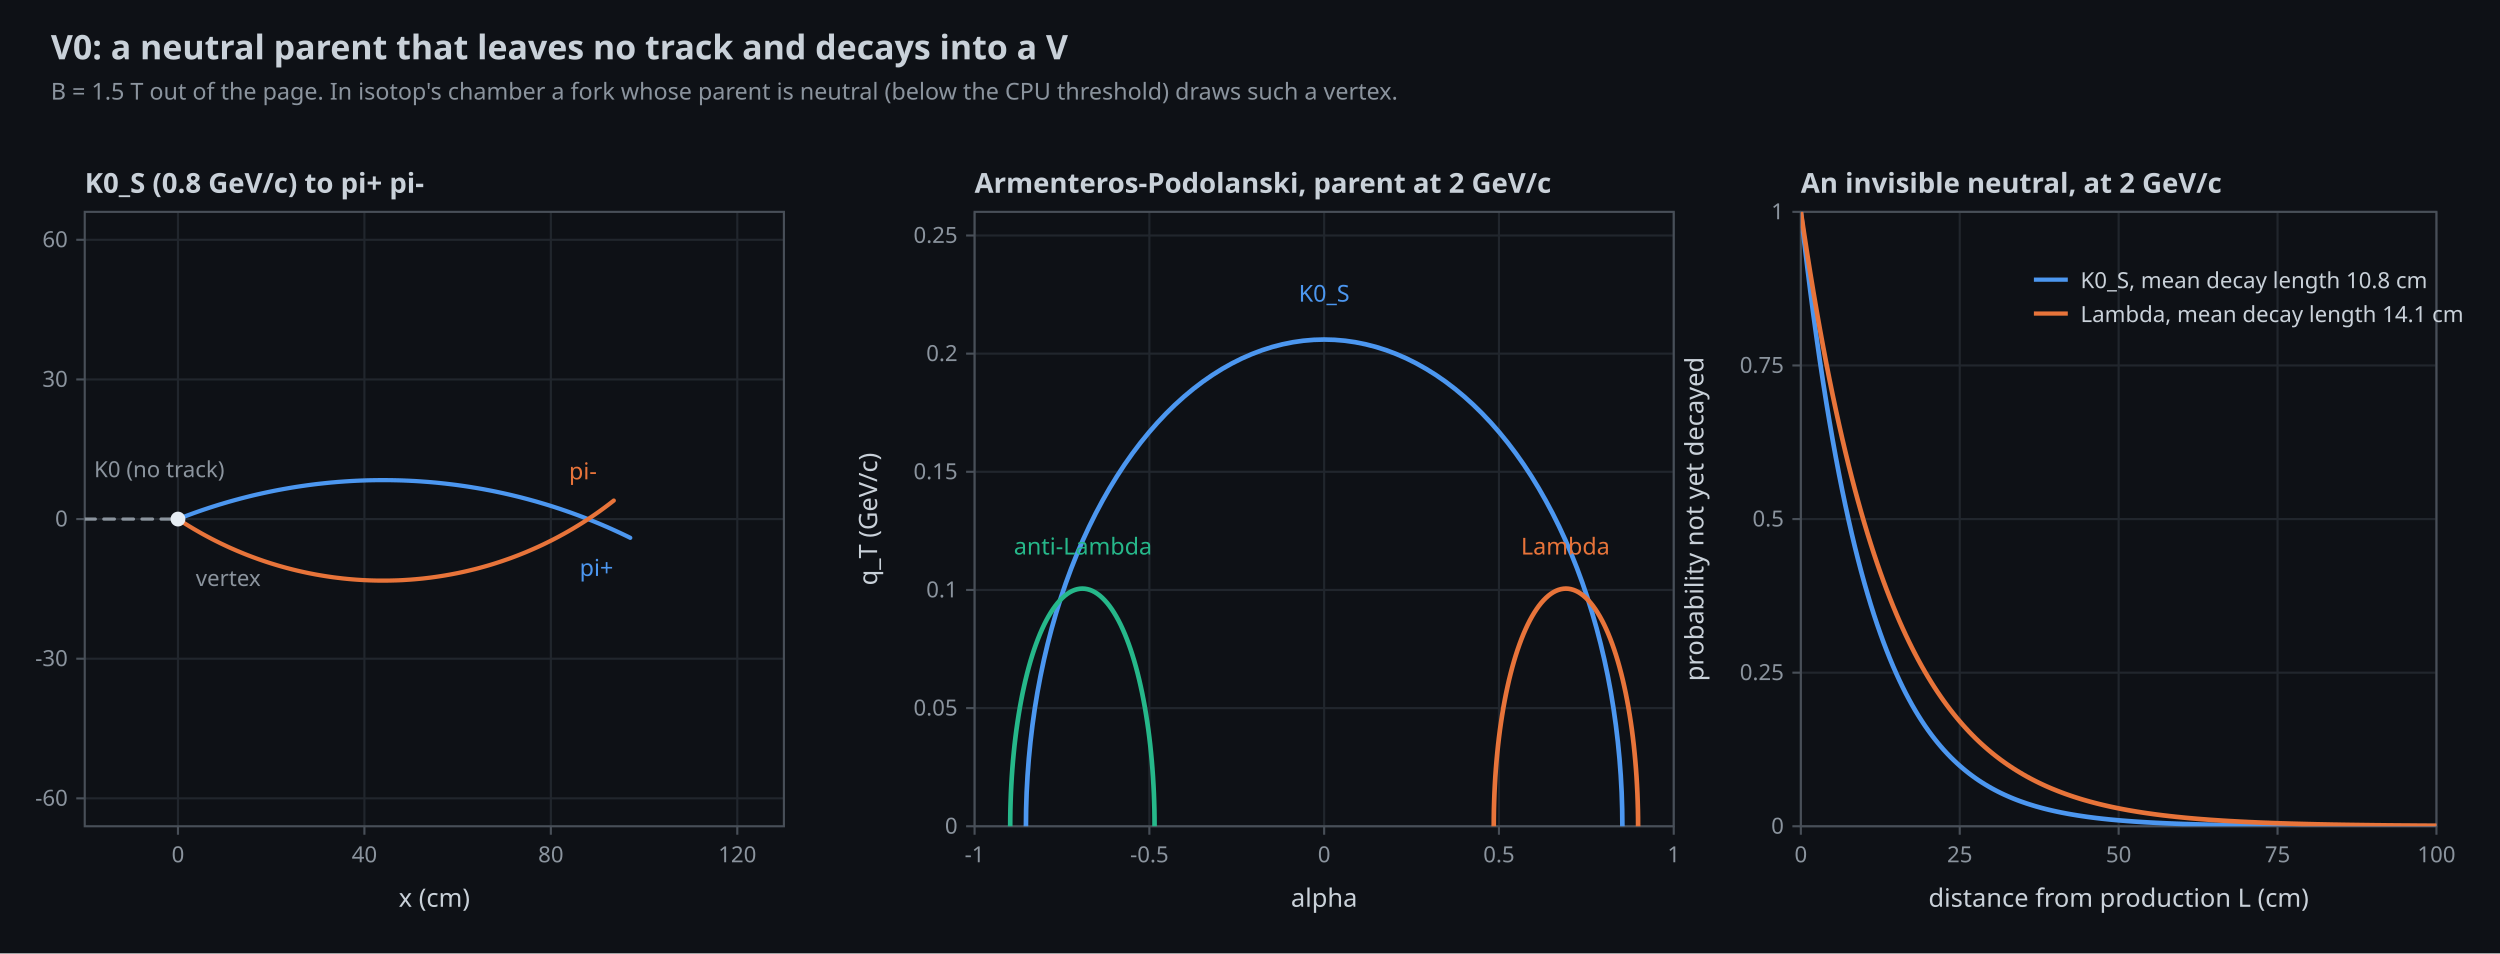
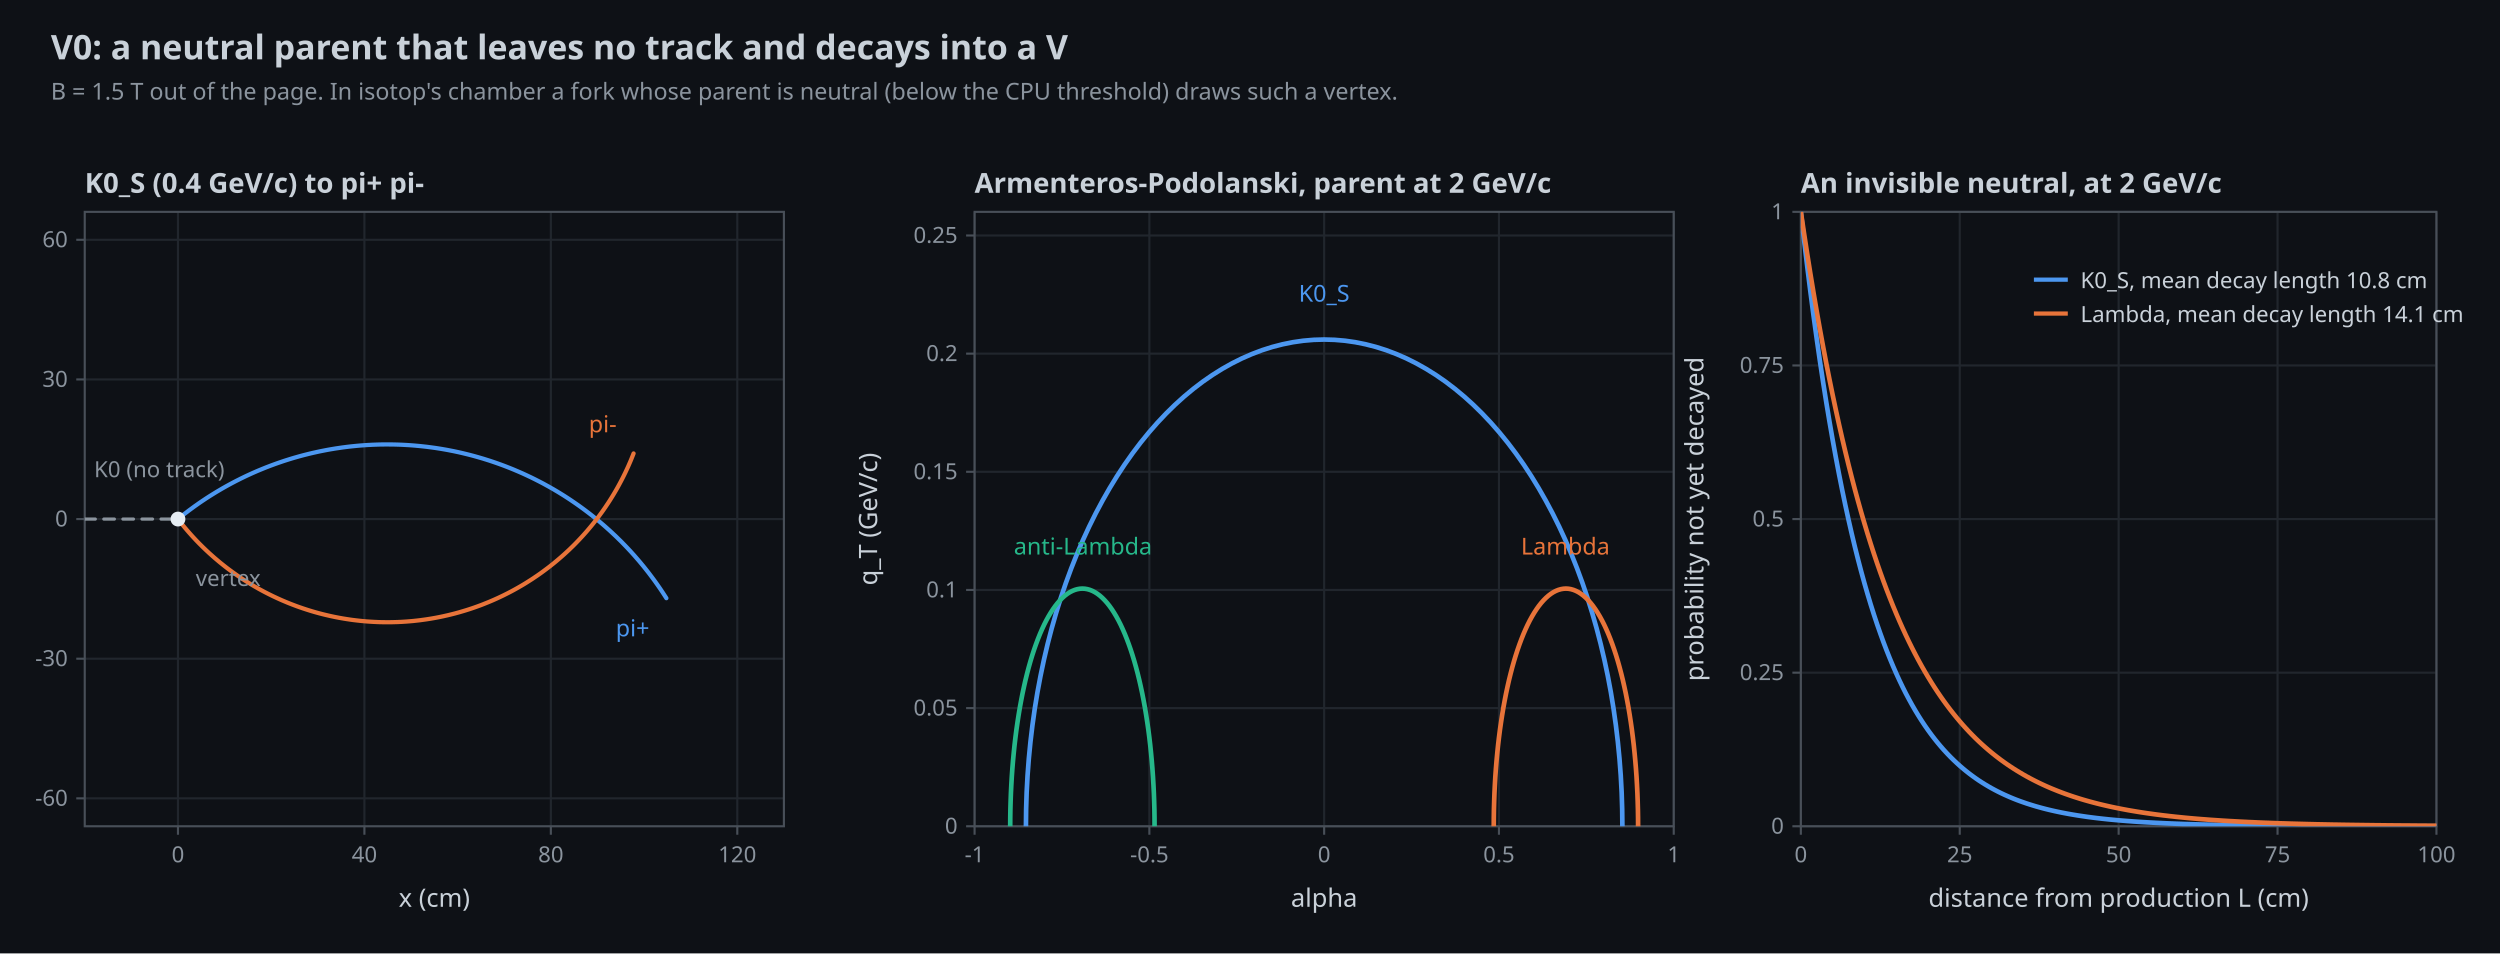
<svg xmlns="http://www.w3.org/2000/svg" viewBox="0 0 1180 450" width="1180" height="450" font-family="system-ui, sans-serif">
  <rect width="1180" height="450" fill="#0e1116" />
  <text x="24" y="28" font-size="16" text-anchor="start" fill="#c9d1d9" font-weight="600">V0: a neutral parent that leaves no track and decays into a V</text>
  <text x="24" y="47" font-size="11" text-anchor="start" fill="#8b949e">B = 1.5 T out of the page. In isotop's chamber a fork whose parent is neutral (below the CPU threshold) draws such a vertex.</text>
  <defs>
    <clipPath id="clip1">
      <rect x="40" y="100" width="330" height="290" />
    </clipPath>
  </defs>
  <line x1="84" y1="100" x2="84" y2="390" stroke="#21262d" stroke-width="1" />
  <line x1="172" y1="100" x2="172" y2="390" stroke="#21262d" stroke-width="1" />
  <line x1="260" y1="100" x2="260" y2="390" stroke="#21262d" stroke-width="1" />
  <line x1="348" y1="100" x2="348" y2="390" stroke="#21262d" stroke-width="1" />
  <line x1="40" y1="376.82" x2="370" y2="376.82" stroke="#21262d" stroke-width="1" />
  <line x1="40" y1="310.91" x2="370" y2="310.91" stroke="#21262d" stroke-width="1" />
  <line x1="40" y1="245" x2="370" y2="245" stroke="#21262d" stroke-width="1" />
  <line x1="40" y1="179.09" x2="370" y2="179.09" stroke="#21262d" stroke-width="1" />
  <line x1="40" y1="113.18" x2="370" y2="113.18" stroke="#21262d" stroke-width="1" />
  <rect x="40" y="100" width="330" height="290" fill="none" stroke="#484f58" stroke-width="1" />
  <line x1="84" y1="390" x2="84" y2="394" stroke="#484f58" stroke-width="1" />
  <text x="84" y="407" font-size="10.5" text-anchor="middle" fill="#8b949e">0</text>
  <line x1="172" y1="390" x2="172" y2="394" stroke="#484f58" stroke-width="1" />
  <text x="172" y="407" font-size="10.5" text-anchor="middle" fill="#8b949e">40</text>
  <line x1="260" y1="390" x2="260" y2="394" stroke="#484f58" stroke-width="1" />
  <text x="260" y="407" font-size="10.5" text-anchor="middle" fill="#8b949e">80</text>
  <line x1="348" y1="390" x2="348" y2="394" stroke="#484f58" stroke-width="1" />
  <text x="348" y="407" font-size="10.5" text-anchor="middle" fill="#8b949e">120</text>
  <line x1="36" y1="376.82" x2="40" y2="376.82" stroke="#484f58" stroke-width="1" />
  <text x="32" y="380.32" font-size="10.5" text-anchor="end" fill="#8b949e">-60</text>
  <line x1="36" y1="310.91" x2="40" y2="310.91" stroke="#484f58" stroke-width="1" />
  <text x="32" y="314.41" font-size="10.5" text-anchor="end" fill="#8b949e">-30</text>
  <line x1="36" y1="245" x2="40" y2="245" stroke="#484f58" stroke-width="1" />
  <text x="32" y="248.5" font-size="10.5" text-anchor="end" fill="#8b949e">0</text>
  <line x1="36" y1="179.09" x2="40" y2="179.09" stroke="#484f58" stroke-width="1" />
  <text x="32" y="182.59" font-size="10.5" text-anchor="end" fill="#8b949e">30</text>
  <line x1="36" y1="113.18" x2="40" y2="113.18" stroke="#484f58" stroke-width="1" />
  <text x="32" y="116.68" font-size="10.5" text-anchor="end" fill="#8b949e">60</text>
  <text x="205" y="428" font-size="12" text-anchor="middle" fill="#c9d1d9">x (cm)</text>
  <text x="-6" y="245" font-size="12" text-anchor="middle" fill="#c9d1d9" transform="rotate(-90 -6 245)">y (cm)</text>
-   <text x="40" y="91" font-size="13" text-anchor="start" fill="#c9d1d9" font-weight="600">K0_S (0.8 GeV/c) to pi+ pi-</text>
-   <polyline points="84,245 85.02,244.6 86.05,244.2 87.08,243.81 88.11,243.42 89.14,243.04 90.17,242.66 91.2,242.28 92.24,241.91 93.27,241.54 94.31,241.18 95.35,240.82 96.39,240.47 97.44,240.12 98.48,239.77 99.53,239.43 100.57,239.1 101.62,238.77 102.67,238.44 103.72,238.11 104.78,237.8 105.83,237.48 106.89,237.17 107.94,236.86 109,236.56 110.06,236.27 111.12,235.97 112.18,235.69 113.24,235.4 114.31,235.12 115.37,234.85 116.44,234.58 117.51,234.31 118.57,234.05 119.64,233.79 120.71,233.54 121.79,233.29 122.86,233.05 123.93,232.81 125.01,232.58 126.08,232.35 127.16,232.12 128.24,231.9 129.31,231.68 130.39,231.47 131.47,231.26 132.56,231.06 133.64,230.86 134.72,230.67 135.8,230.48 136.89,230.29 137.97,230.11 139.06,229.93 140.14,229.76 141.23,229.6 142.32,229.43 143.41,229.28 144.5,229.12 145.59,228.97 146.68,228.83 147.77,228.69 148.86,228.55 149.95,228.42 151.05,228.3 152.14,228.18 153.23,228.06 154.33,227.95 155.42,227.84 156.52,227.73 157.61,227.64 158.71,227.54 159.8,227.45 160.9,227.37 162,227.29 163.1,227.21 164.19,227.14 165.29,227.07 166.39,227.01 167.49,226.95 168.59,226.9 169.69,226.85 170.78,226.81 171.88,226.77 172.98,226.73 174.08,226.7 175.18,226.68 176.28,226.66 177.38,226.64 178.48,226.63 179.58,226.62 180.68,226.62 181.78,226.62 182.88,226.63 183.98,226.64 185.08,226.65 186.18,226.68 187.28,226.7 188.38,226.73 189.48,226.76 190.58,226.8 191.68,226.85 192.78,226.89 193.88,226.95 194.98,227 196.07,227.06 197.17,227.13 198.27,227.2 199.37,227.28 200.46,227.36 201.56,227.44 202.66,227.53 203.75,227.62 204.85,227.72 205.94,227.82 207.04,227.93 208.13,228.04 209.23,228.16 210.32,228.28 211.41,228.41 212.51,228.54 213.6,228.67 214.69,228.81 215.78,228.95 216.87,229.1 217.96,229.26 219.05,229.41 220.13,229.57 221.22,229.74 222.31,229.91 223.39,230.09 224.48,230.27 225.56,230.45 226.65,230.64 227.73,230.83 228.81,231.03 229.89,231.24 230.97,231.44 232.05,231.65 233.13,231.87 234.21,232.09 235.29,232.32 236.36,232.55 237.44,232.78 238.51,233.02 239.58,233.26 240.65,233.51 241.72,233.76 242.79,234.02 243.86,234.28 244.93,234.54 246,234.81 247.06,235.09 248.13,235.37 249.19,235.65 250.25,235.94 251.31,236.23 252.37,236.52 253.43,236.82 254.48,237.13 255.54,237.44 256.59,237.75 257.65,238.07 258.7,238.39 259.75,238.72 260.8,239.05 261.84,239.39 262.89,239.73 263.94,240.07 264.98,240.42 266.02,240.78 267.06,241.13 268.1,241.5 269.14,241.86 270.17,242.23 271.2,242.61 272.24,242.99 273.27,243.37 274.3,243.76 275.32,244.15 276.35,244.55 277.37,244.95 278.4,245.35 279.42,245.76 280.44,246.17 281.45,246.59 282.47,247.01 283.48,247.44 284.5,247.87 285.51,248.31 286.52,248.74 287.52,249.19 288.53,249.63 289.53,250.09 290.53,250.54 291.53,251 292.53,251.46 293.52,251.93 294.51,252.4 295.51,252.88 296.5,253.36 297.48,253.85" fill="none" stroke="#4c97f0" stroke-width="2" stroke-linejoin="round" stroke-linecap="round" clip-path="url(#clip1)" />
-   <polyline points="84,245 84.92,245.6 85.84,246.2 86.77,246.79 87.7,247.38 88.64,247.96 89.57,248.53 90.52,249.1 91.46,249.66 92.41,250.21 93.36,250.76 94.32,251.31 95.28,251.85 96.24,252.38 97.2,252.9 98.17,253.42 99.15,253.94 100.12,254.45 101.1,254.95 102.08,255.44 103.07,255.93 104.05,256.42 105.04,256.89 106.04,257.36 107.04,257.83 108.03,258.29 109.04,258.74 110.04,259.18 111.05,259.62 112.06,260.06 113.08,260.48 114.09,260.9 115.11,261.32 116.13,261.73 117.16,262.13 118.18,262.52 119.21,262.91 120.24,263.29 121.28,263.67 122.31,264.04 123.35,264.4 124.39,264.76 125.43,265.11 126.48,265.45 127.53,265.79 128.58,266.12 129.63,266.44 130.68,266.76 131.73,267.07 132.79,267.37 133.85,267.67 134.91,267.96 135.97,268.24 137.04,268.52 138.1,268.79 139.17,269.05 140.24,269.31 141.31,269.56 142.39,269.8 143.46,270.04 144.54,270.27 145.61,270.5 146.69,270.71 147.77,270.92 148.85,271.13 149.93,271.32 151.02,271.51 152.1,271.69 153.19,271.87 154.27,272.04 155.36,272.2 156.45,272.36 157.54,272.51 158.63,272.65 159.72,272.78 160.82,272.91 161.91,273.04 163,273.15 164.1,273.26 165.19,273.36 166.29,273.45 167.39,273.54 168.48,273.62 169.58,273.69 170.68,273.76 171.78,273.82 172.88,273.87 173.97,273.92 175.07,273.96 176.17,273.99 177.27,274.02 178.37,274.04 179.47,274.05 180.57,274.05 181.67,274.05 182.77,274.04 183.87,274.03 184.97,274 186.07,273.97 187.17,273.94 188.27,273.9 189.37,273.85 190.47,273.79 191.57,273.72 192.66,273.65 193.76,273.58 194.86,273.49 195.95,273.4 197.05,273.3 198.14,273.2 199.24,273.09 200.33,272.97 201.42,272.84 202.52,272.71 203.61,272.57 204.7,272.42 205.79,272.27 206.88,272.11 207.96,271.94 209.05,271.77 210.13,271.59 211.22,271.4 212.3,271.21 213.38,271.01 214.46,270.8 215.54,270.59 216.62,270.37 217.7,270.14 218.77,269.91 219.84,269.67 220.92,269.42 221.99,269.16 223.05,268.9 224.12,268.64 225.19,268.36 226.25,268.08 227.31,267.79 228.37,267.5 229.43,267.2 230.49,266.89 231.54,266.58 232.59,266.26 233.64,265.93 234.69,265.59 235.74,265.25 236.78,264.91 237.82,264.55 238.86,264.19 239.9,263.83 240.93,263.46 241.96,263.08 242.99,262.69 244.02,262.3 245.05,261.9 246.07,261.49 247.09,261.08 248.11,260.67 249.12,260.24 250.13,259.81 251.14,259.37 252.15,258.93 253.15,258.48 254.15,258.03 255.15,257.56 256.15,257.1 257.14,256.62 258.13,256.14 259.11,255.65 260.1,255.16 261.08,254.66 262.05,254.16 263.03,253.65 264,253.13 264.96,252.6 265.93,252.08 266.89,251.54 267.85,251 268.8,250.45 269.75,249.9 270.7,249.34 271.64,248.77 272.58,248.2 273.52,247.62 274.45,247.04 275.38,246.45 276.3,245.86 277.22,245.26 278.14,244.65 279.05,244.04 279.96,243.42 280.87,242.8 281.77,242.17 282.67,241.54 283.56,240.9 284.45,240.25 285.34,239.6 286.22,238.94 287.1,238.28 287.97,237.61 288.84,236.94 289.71,236.26" fill="none" stroke="#e8743a" stroke-width="2" stroke-linejoin="round" stroke-linecap="round" clip-path="url(#clip1)" />
+   <text x="40" y="91" font-size="13" text-anchor="start" fill="#c9d1d9" font-weight="600">K0_S (0.4 GeV/c) to pi+ pi-</text>
+   <polyline points="84,245 84.85,244.31 85.71,243.62 86.57,242.94 87.44,242.26 88.32,241.6 89.19,240.93 90.08,240.28 90.96,239.63 91.85,238.98 92.75,238.35 93.65,237.71 94.55,237.09 95.46,236.47 96.38,235.86 97.29,235.25 98.22,234.65 99.14,234.06 100.07,233.48 101.01,232.9 101.95,232.32 102.89,231.76 103.84,231.2 104.79,230.64 105.74,230.1 106.7,229.56 107.66,229.03 108.63,228.5 109.6,227.98 110.57,227.47 111.55,226.96 112.53,226.47 113.51,225.97 114.5,225.49 115.49,225.01 116.48,224.54 117.48,224.08 118.48,223.62 119.48,223.17 120.49,222.73 121.5,222.29 122.51,221.87 123.53,221.45 124.55,221.03 125.57,220.62 126.59,220.23 127.62,219.83 128.65,219.45 129.68,219.07 130.72,218.7 131.76,218.34 132.8,217.98 133.84,217.63 134.89,217.29 135.94,216.96 136.99,216.63 138.04,216.31 139.09,216 140.15,215.7 141.21,215.4 142.27,215.11 143.33,214.83 144.4,214.56 145.47,214.29 146.54,214.03 147.61,213.78 148.68,213.54 149.75,213.3 150.83,213.07 151.91,212.85 152.99,212.64 154.07,212.43 155.15,212.23 156.23,212.04 157.32,211.86 158.4,211.68 159.49,211.52 160.58,211.36 161.67,211.2 162.76,211.06 163.85,210.92 164.94,210.79 166.03,210.67 167.13,210.56 168.22,210.45 169.32,210.35 170.42,210.26 171.51,210.18 172.61,210.1 173.71,210.03 174.81,209.98 175.9,209.92 177,209.88 178.1,209.84 179.2,209.81 180.3,209.79 181.4,209.78 182.5,209.77 183.6,209.78 184.7,209.79 185.8,209.8 186.9,209.83 188,209.86 189.1,209.9 190.2,209.95 191.3,210.01 192.4,210.07 193.49,210.14 194.59,210.22 195.69,210.31 196.78,210.41 197.88,210.51 198.97,210.62 200.07,210.74 201.16,210.86 202.25,211 203.34,211.14 204.43,211.29 205.52,211.44 206.61,211.61 207.69,211.78 208.78,211.96 209.86,212.15 210.95,212.34 212.03,212.55 213.11,212.76 214.19,212.97 215.26,213.2 216.34,213.43 217.41,213.67 218.48,213.92 219.55,214.18 220.62,214.44 221.69,214.71 222.75,214.99 223.81,215.27 224.87,215.57 225.93,215.87 226.99,216.18 228.04,216.49 229.09,216.82 230.14,217.15 231.19,217.48 232.23,217.83 233.27,218.18 234.31,218.54 235.35,218.91 236.38,219.28 237.41,219.66 238.44,220.05 239.47,220.45 240.49,220.85 241.51,221.26 242.53,221.68 243.54,222.11 244.55,222.54 245.56,222.98 246.57,223.42 247.57,223.88 248.57,224.34 249.56,224.81 250.56,225.28 251.54,225.76 252.53,226.25 253.51,226.75 254.49,227.25 255.47,227.76 256.44,228.27 257.4,228.8 258.37,229.33 259.33,229.86 260.28,230.41 261.24,230.95 262.18,231.51 263.13,232.07 264.07,232.64 265,233.22 265.94,233.8 266.86,234.39 267.79,234.99 268.71,235.59 269.62,236.2 270.53,236.82 271.44,237.44 272.34,238.07 273.24,238.7 274.13,239.34 275.02,239.99 275.91,240.65 276.79,241.31 277.66,241.97 278.53,242.64 279.4,243.32 280.26,244.01 281.11,244.7 281.96,245.39 282.81,246.1 283.65,246.8 284.49,247.52 285.32,248.24 286.14,248.96 286.96,249.7 287.78,250.43 288.59,251.18 289.39,251.93 290.19,252.68 290.99,253.44 291.77,254.21 292.56,254.98 293.34,255.75 294.11,256.54 294.87,257.32 295.64,258.12 296.39,258.92 297.14,259.72 297.89,260.53 298.62,261.34 299.36,262.16 300.08,262.99 300.8,263.82 301.52,264.65 302.23,265.49 302.93,266.34 303.63,267.18 304.32,268.04 305,268.9 305.68,269.76 306.36,270.63 307.02,271.51 307.68,272.38 308.34,273.27 308.99,274.15 309.63,275.05 310.26,275.94 310.89,276.84 311.52,277.75 312.13,278.66 312.74,279.57 313.34,280.49 313.94,281.42 314.53,282.34" fill="none" stroke="#4c97f0" stroke-width="2" stroke-linejoin="round" stroke-linecap="round" clip-path="url(#clip1)" />
+   <polyline points="84,245 84.67,245.87 85.35,246.73 86.04,247.59 86.74,248.44 87.44,249.28 88.15,250.12 88.87,250.95 89.6,251.78 90.33,252.6 91.07,253.41 91.82,254.22 92.57,255.02 93.33,255.81 94.1,256.6 94.88,257.37 95.66,258.15 96.45,258.91 97.24,259.67 98.05,260.42 98.85,261.17 99.67,261.9 100.49,262.63 101.32,263.36 102.16,264.07 103,264.78 103.84,265.48 104.7,266.17 105.56,266.86 106.42,267.54 107.29,268.21 108.17,268.87 109.06,269.52 109.94,270.17 110.84,270.81 111.74,271.44 112.65,272.06 113.56,272.68 114.47,273.29 115.4,273.88 116.32,274.47 117.26,275.06 118.19,275.63 119.14,276.2 120.08,276.76 121.04,277.3 121.99,277.85 122.96,278.38 123.92,278.9 124.89,279.42 125.87,279.92 126.85,280.42 127.84,280.91 128.82,281.39 129.82,281.86 130.82,282.33 131.82,282.78 132.82,283.23 133.83,283.66 134.85,284.09 135.86,284.51 136.88,284.92 137.91,285.32 138.93,285.71 139.97,286.1 141,286.47 142.04,286.83 143.08,287.19 144.12,287.53 145.17,287.87 146.22,288.2 147.27,288.52 148.33,288.83 149.39,289.13 150.45,289.42 151.51,289.7 152.58,289.97 153.64,290.23 154.72,290.48 155.79,290.73 156.86,290.96 157.94,291.19 159.02,291.4 160.1,291.61 161.18,291.8 162.27,291.99 163.35,292.16 164.44,292.33 165.53,292.49 166.62,292.64 167.71,292.77 168.8,292.9 169.89,293.02 170.99,293.13 172.08,293.23 173.18,293.32 174.28,293.4 175.38,293.47 176.47,293.53 177.57,293.58 178.67,293.63 179.77,293.66 180.87,293.68 181.97,293.69 183.07,293.69 184.17,293.69 185.27,293.67 186.37,293.64 187.47,293.61 188.57,293.56 189.67,293.51 190.77,293.44 191.86,293.37 192.96,293.28 194.06,293.19 195.15,293.09 196.24,292.97 197.34,292.85 198.43,292.72 199.52,292.57 200.61,292.42 201.7,292.26 202.78,292.09 203.87,291.91 204.95,291.72 206.03,291.52 207.11,291.31 208.19,291.09 209.27,290.86 210.34,290.62 211.41,290.38 212.48,290.12 213.55,289.85 214.62,289.58 215.68,289.29 216.74,289 217.79,288.69 218.85,288.38 219.9,288.06 220.95,287.73 221.99,287.39 223.04,287.04 224.08,286.68 225.11,286.31 226.15,285.93 227.18,285.55 228.2,285.15 229.22,284.74 230.24,284.33 231.26,283.91 232.27,283.48 233.28,283.04 234.28,282.59 235.28,282.13 236.28,281.66 237.27,281.19 238.26,280.7 239.24,280.21 240.22,279.71 241.19,279.2 242.16,278.68 243.13,278.15 244.09,277.61 245.04,277.07 245.99,276.52 246.94,275.96 247.88,275.39 248.81,274.81 249.74,274.22 250.67,273.63 251.59,273.03 252.5,272.41 253.41,271.8 254.32,271.17 255.21,270.54 256.11,269.89 256.99,269.24 257.87,268.58 258.75,267.92 259.62,267.25 260.48,266.56 261.34,265.88 262.19,265.18 263.03,264.48 263.87,263.76 264.7,263.05 265.53,262.32 266.35,261.59 267.16,260.85 267.97,260.1 268.77,259.35 269.56,258.58 270.35,257.82 271.13,257.04 271.9,256.26 272.66,255.47 273.42,254.67 274.17,253.87 274.92,253.06 275.65,252.25 276.38,251.43 277.11,250.6 277.82,249.76 278.53,248.92 279.23,248.07 279.92,247.22 280.61,246.36 281.29,245.5 281.96,244.62 282.62,243.75 283.27,242.86 283.92,241.98 284.56,241.08 285.19,240.18 285.81,239.28 286.42,238.36 287.03,237.45 287.63,236.53 288.22,235.6 288.8,234.67 289.38,233.73 289.94,232.79 290.5,231.84 291.05,230.89 291.59,229.93 292.12,228.97 292.64,228 293.16,227.03 293.66,226.06 294.16,225.08 294.65,224.09 295.13,223.11 295.6,222.11 296.06,221.12 296.52,220.12 296.96,219.11 297.4,218.1 297.83,217.09 298.24,216.07 298.65,215.05 299.05,214.03" fill="none" stroke="#e8743a" stroke-width="2" stroke-linejoin="round" stroke-linecap="round" clip-path="url(#clip1)" />
  <polyline points="40,245 84,245" fill="none" stroke="#8b949e" stroke-width="1.5" stroke-linejoin="round" stroke-linecap="round" stroke-dasharray="5 4" clip-path="url(#clip1)" />
  <circle cx="84" cy="245" r="3.5" fill="#e6edf3" clip-path="url(#clip1)" />
  <text x="92.4" y="276.58" font-size="10.5" text-anchor="start" fill="#8b949e">vertex</text>
  <text x="44.4" y="225.23" font-size="10.5" text-anchor="start" fill="#8b949e">K0 (no track)</text>
-   <text x="289.48" y="271.85" font-size="11" text-anchor="end" fill="#4c97f0">pi+</text>
-   <text x="281.71" y="226.26" font-size="11" text-anchor="end" fill="#e8743a">pi-</text>
+   <text x="306.53" y="300.34" font-size="11" text-anchor="end" fill="#4c97f0">pi+</text>
+   <text x="291.05" y="204.03" font-size="11" text-anchor="end" fill="#e8743a">pi-</text>
  <defs>
    <clipPath id="clip2">
      <rect x="460" y="100" width="330" height="290" />
    </clipPath>
  </defs>
  <line x1="460" y1="100" x2="460" y2="390" stroke="#21262d" stroke-width="1" />
  <line x1="542.5" y1="100" x2="542.5" y2="390" stroke="#21262d" stroke-width="1" />
  <line x1="625" y1="100" x2="625" y2="390" stroke="#21262d" stroke-width="1" />
  <line x1="707.5" y1="100" x2="707.5" y2="390" stroke="#21262d" stroke-width="1" />
  <line x1="790" y1="100" x2="790" y2="390" stroke="#21262d" stroke-width="1" />
  <line x1="460" y1="390" x2="790" y2="390" stroke="#21262d" stroke-width="1" />
  <line x1="460" y1="334.23" x2="790" y2="334.23" stroke="#21262d" stroke-width="1" />
  <line x1="460" y1="278.46" x2="790" y2="278.46" stroke="#21262d" stroke-width="1" />
  <line x1="460" y1="222.69" x2="790" y2="222.69" stroke="#21262d" stroke-width="1" />
  <line x1="460" y1="166.92" x2="790" y2="166.92" stroke="#21262d" stroke-width="1" />
  <line x1="460" y1="111.15" x2="790" y2="111.15" stroke="#21262d" stroke-width="1" />
  <rect x="460" y="100" width="330" height="290" fill="none" stroke="#484f58" stroke-width="1" />
  <line x1="460" y1="390" x2="460" y2="394" stroke="#484f58" stroke-width="1" />
  <text x="460" y="407" font-size="10.5" text-anchor="middle" fill="#8b949e">-1</text>
  <line x1="542.5" y1="390" x2="542.5" y2="394" stroke="#484f58" stroke-width="1" />
  <text x="542.5" y="407" font-size="10.5" text-anchor="middle" fill="#8b949e">-0.5</text>
  <line x1="625" y1="390" x2="625" y2="394" stroke="#484f58" stroke-width="1" />
  <text x="625" y="407" font-size="10.5" text-anchor="middle" fill="#8b949e">0</text>
  <line x1="707.5" y1="390" x2="707.5" y2="394" stroke="#484f58" stroke-width="1" />
  <text x="707.5" y="407" font-size="10.5" text-anchor="middle" fill="#8b949e">0.5</text>
  <line x1="790" y1="390" x2="790" y2="394" stroke="#484f58" stroke-width="1" />
  <text x="790" y="407" font-size="10.5" text-anchor="middle" fill="#8b949e">1</text>
  <line x1="456" y1="390" x2="460" y2="390" stroke="#484f58" stroke-width="1" />
  <text x="452" y="393.5" font-size="10.5" text-anchor="end" fill="#8b949e">0</text>
  <line x1="456" y1="334.23" x2="460" y2="334.23" stroke="#484f58" stroke-width="1" />
  <text x="452" y="337.73" font-size="10.5" text-anchor="end" fill="#8b949e">0.05</text>
  <line x1="456" y1="278.46" x2="460" y2="278.46" stroke="#484f58" stroke-width="1" />
  <text x="452" y="281.96" font-size="10.5" text-anchor="end" fill="#8b949e">0.1</text>
  <line x1="456" y1="222.69" x2="460" y2="222.69" stroke="#484f58" stroke-width="1" />
  <text x="452" y="226.19" font-size="10.5" text-anchor="end" fill="#8b949e">0.15</text>
  <line x1="456" y1="166.92" x2="460" y2="166.92" stroke="#484f58" stroke-width="1" />
  <text x="452" y="170.42" font-size="10.5" text-anchor="end" fill="#8b949e">0.2</text>
  <line x1="456" y1="111.15" x2="460" y2="111.15" stroke="#484f58" stroke-width="1" />
  <text x="452" y="114.65" font-size="10.5" text-anchor="end" fill="#8b949e">0.25</text>
  <text x="625" y="428" font-size="12" text-anchor="middle" fill="#c9d1d9">alpha</text>
  <text x="414" y="245" font-size="12" text-anchor="middle" fill="#c9d1d9" transform="rotate(-90 414 245)">q_T (GeV/c)</text>
  <text x="460" y="91" font-size="13" text-anchor="start" fill="#c9d1d9" font-weight="600">Armenteros-Podolanski, parent at 2 GeV/c</text>
  <polyline points="765.76,390 765.67,381.98 765.42,373.97 764.99,365.99 764.39,358.03 763.62,350.11 762.68,342.23 761.58,334.42 760.31,326.68 758.87,319.01 757.27,311.43 755.51,303.94 753.59,296.56 751.51,289.29 749.28,282.14 746.9,275.13 744.37,268.26 741.69,261.53 738.88,254.96 735.92,248.56 732.83,242.33 729.6,236.28 726.25,230.41 722.78,224.74 719.19,219.27 715.48,214.01 711.66,208.96 707.74,204.14 703.71,199.54 699.59,195.17 695.38,191.04 691.08,187.15 686.7,183.51 682.25,180.12 677.73,176.99 673.14,174.12 668.5,171.51 663.8,169.16 659.05,167.09 654.27,165.28 649.44,163.75 644.59,162.5 639.71,161.52 634.82,160.82 629.91,160.4 625,160.26 620.09,160.4 615.18,160.82 610.29,161.52 605.41,162.5 600.56,163.75 595.73,165.28 590.95,167.09 586.2,169.16 581.5,171.51 576.86,174.12 572.27,176.99 567.75,180.12 563.3,183.51 558.92,187.15 554.62,191.04 550.41,195.17 546.29,199.54 542.26,204.14 538.34,208.96 534.52,214.01 530.81,219.27 527.22,224.74 523.75,230.41 520.4,236.28 517.17,242.33 514.08,248.56 511.12,254.96 508.31,261.53 505.63,268.26 503.1,275.13 500.72,282.14 498.49,289.29 496.41,296.56 494.49,303.94 492.73,311.43 491.13,319.01 489.69,326.68 488.42,334.42 487.32,342.23 486.38,350.11 485.61,358.03 485.01,365.99 484.58,373.97 484.33,381.98 484.24,390 484.33,381.98 484.58,373.97 485.01,365.99 485.61,358.03 486.38,350.11 487.32,342.23 488.42,334.42 489.69,326.68 491.13,319.01 492.73,311.43 494.49,303.94 496.41,296.56 498.49,289.29 500.72,282.14 503.1,275.13 505.63,268.26 508.31,261.53 511.12,254.96 514.08,248.56 517.17,242.33 520.4,236.28 523.75,230.41 527.22,224.74 530.81,219.27 534.52,214.01 538.34,208.96 542.26,204.14 546.29,199.54 550.41,195.17 554.62,191.04 558.92,187.15 563.3,183.51 567.75,180.12 572.27,176.99 576.86,174.12 581.5,171.51 586.2,169.16 590.95,167.09 595.73,165.28 600.56,163.75 605.41,162.5 610.29,161.52 615.18,160.82 620.09,160.4 625,160.26 629.91,160.4 634.82,160.82 639.71,161.52 644.59,162.5 649.44,163.75 654.27,165.28 659.05,167.09 663.8,169.16 668.5,171.51 673.14,174.12 677.73,176.99 682.25,180.12 686.7,183.51 691.08,187.15 695.38,191.04 699.59,195.17 703.71,199.54 707.74,204.14 711.66,208.96 715.48,214.01 719.19,219.27 722.78,224.74 726.25,230.41 729.6,236.28 732.83,242.33 735.92,248.56 738.88,254.96 741.69,261.53 744.37,268.26 746.9,275.13 749.28,282.14 751.51,289.29 753.59,296.56 755.51,303.94 757.27,311.43 758.87,319.01 760.31,326.68 761.58,334.42 762.68,342.23 763.62,350.11 764.39,358.03 764.99,365.99 765.42,373.97 765.67,381.98 765.76,390" fill="none" stroke="#4c97f0" stroke-width="2.2" stroke-linejoin="round" stroke-linecap="round" clip-path="url(#clip2)" />
  <polyline points="773.18,390 773.16,386.08 773.1,382.17 772.99,378.27 772.85,374.39 772.66,370.52 772.44,366.68 772.17,362.86 771.86,359.08 771.51,355.33 771.13,351.63 770.7,347.97 770.24,344.37 769.73,340.82 769.19,337.33 768.62,333.91 768,330.55 767.36,327.27 766.67,324.06 765.96,320.93 765.21,317.89 764.43,314.93 763.62,312.07 762.78,309.3 761.91,306.63 761.01,304.06 760.09,301.6 759.14,299.24 758.16,296.99 757.17,294.86 756.15,292.84 755.11,290.95 754.05,289.17 752.97,287.51 751.88,285.98 750.77,284.58 749.64,283.31 748.5,282.16 747.36,281.15 746.2,280.27 745.03,279.52 743.86,278.91 742.68,278.43 741.49,278.09 740.3,277.88 739.11,277.81 737.93,277.88 736.74,278.09 735.55,278.43 734.37,278.91 733.2,279.52 732.03,280.27 730.87,281.15 729.73,282.16 728.59,283.31 727.46,284.58 726.35,285.98 725.26,287.51 724.18,289.17 723.12,290.95 722.08,292.84 721.06,294.86 720.07,296.99 719.09,299.24 718.14,301.6 717.22,304.06 716.32,306.63 715.45,309.3 714.61,312.07 713.8,314.93 713.02,317.89 712.27,320.93 711.56,324.06 710.87,327.27 710.23,330.55 709.61,333.91 709.04,337.33 708.5,340.82 707.99,344.37 707.53,347.97 707.1,351.63 706.72,355.33 706.37,359.08 706.06,362.86 705.79,366.68 705.57,370.52 705.38,374.39 705.24,378.27 705.13,382.17 705.07,386.08 705.05,390 705.07,386.08 705.13,382.17 705.24,378.27 705.38,374.39 705.57,370.52 705.79,366.68 706.06,362.86 706.37,359.08 706.72,355.33 707.1,351.63 707.53,347.97 707.99,344.37 708.5,340.82 709.04,337.33 709.61,333.91 710.23,330.55 710.87,327.27 711.56,324.06 712.27,320.93 713.02,317.89 713.8,314.93 714.61,312.07 715.45,309.3 716.32,306.63 717.22,304.06 718.14,301.6 719.09,299.24 720.07,296.99 721.06,294.86 722.08,292.84 723.12,290.95 724.18,289.17 725.26,287.51 726.35,285.98 727.46,284.58 728.59,283.31 729.73,282.16 730.87,281.15 732.03,280.27 733.2,279.52 734.37,278.91 735.55,278.43 736.74,278.09 737.93,277.88 739.11,277.81 740.3,277.88 741.49,278.09 742.68,278.43 743.86,278.91 745.03,279.52 746.2,280.27 747.36,281.15 748.5,282.16 749.64,283.31 750.77,284.58 751.88,285.98 752.97,287.51 754.05,289.17 755.11,290.95 756.15,292.84 757.17,294.86 758.16,296.99 759.14,299.24 760.09,301.6 761.01,304.06 761.91,306.63 762.78,309.3 763.62,312.07 764.43,314.93 765.21,317.89 765.96,320.93 766.67,324.06 767.36,327.27 768,330.55 768.62,333.91 769.19,337.33 769.73,340.82 770.24,344.37 770.7,347.97 771.13,351.63 771.51,355.33 771.86,359.08 772.17,362.86 772.44,366.68 772.66,370.52 772.85,374.39 772.99,378.27 773.1,382.17 773.16,386.08 773.18,390" fill="none" stroke="#e8743a" stroke-width="2.2" stroke-linejoin="round" stroke-linecap="round" clip-path="url(#clip2)" />
  <polyline points="544.95,390 544.93,386.08 544.87,382.17 544.76,378.27 544.62,374.39 544.43,370.52 544.21,366.68 543.94,362.86 543.63,359.08 543.28,355.33 542.9,351.63 542.47,347.97 542.01,344.37 541.5,340.82 540.96,337.33 540.39,333.91 539.77,330.55 539.13,327.27 538.44,324.06 537.73,320.93 536.98,317.89 536.2,314.93 535.39,312.07 534.55,309.3 533.68,306.63 532.78,304.06 531.86,301.6 530.91,299.24 529.93,296.99 528.94,294.86 527.92,292.84 526.88,290.95 525.82,289.17 524.74,287.51 523.65,285.98 522.54,284.58 521.41,283.31 520.27,282.16 519.13,281.15 517.97,280.27 516.8,279.52 515.63,278.91 514.45,278.43 513.26,278.09 512.07,277.88 510.89,277.81 509.7,277.88 508.51,278.09 507.32,278.43 506.14,278.91 504.97,279.52 503.8,280.27 502.64,281.15 501.5,282.16 500.36,283.31 499.23,284.58 498.12,285.98 497.03,287.51 495.95,289.17 494.89,290.95 493.85,292.84 492.83,294.86 491.84,296.99 490.86,299.24 489.91,301.6 488.99,304.06 488.09,306.63 487.22,309.3 486.38,312.07 485.57,314.93 484.79,317.89 484.04,320.93 483.33,324.06 482.64,327.27 482,330.55 481.38,333.91 480.81,337.33 480.27,340.82 479.76,344.37 479.3,347.97 478.87,351.63 478.49,355.33 478.14,359.08 477.83,362.86 477.56,366.68 477.34,370.52 477.15,374.39 477.01,378.27 476.9,382.17 476.84,386.08 476.82,390 476.84,386.08 476.9,382.17 477.01,378.27 477.15,374.39 477.34,370.52 477.56,366.68 477.83,362.86 478.14,359.08 478.49,355.33 478.87,351.63 479.3,347.97 479.76,344.37 480.27,340.82 480.81,337.33 481.38,333.91 482,330.55 482.64,327.27 483.33,324.06 484.04,320.93 484.79,317.89 485.57,314.93 486.38,312.07 487.22,309.3 488.09,306.63 488.99,304.06 489.91,301.6 490.86,299.24 491.84,296.99 492.83,294.86 493.85,292.84 494.89,290.95 495.95,289.17 497.03,287.51 498.12,285.98 499.23,284.58 500.36,283.31 501.5,282.16 502.64,281.15 503.8,280.27 504.97,279.52 506.14,278.91 507.32,278.43 508.51,278.09 509.7,277.88 510.89,277.81 512.07,277.88 513.26,278.09 514.45,278.43 515.63,278.91 516.8,279.52 517.97,280.27 519.13,281.15 520.27,282.16 521.41,283.31 522.54,284.58 523.65,285.98 524.74,287.51 525.82,289.17 526.88,290.95 527.92,292.84 528.94,294.86 529.93,296.99 530.91,299.24 531.86,301.6 532.78,304.06 533.68,306.63 534.55,309.3 535.39,312.07 536.2,314.93 536.98,317.89 537.73,320.93 538.44,324.06 539.13,327.27 539.77,330.55 540.39,333.91 540.96,337.33 541.5,340.82 542.01,344.37 542.47,347.97 542.9,351.63 543.28,355.33 543.63,359.08 543.94,362.86 544.21,366.68 544.43,370.52 544.62,374.39 544.76,378.27 544.87,382.17 544.93,386.08 544.95,390" fill="none" stroke="#26b88a" stroke-width="2.2" stroke-linejoin="round" stroke-linecap="round" clip-path="url(#clip2)" />
  <text x="625" y="142.38" font-size="11" text-anchor="middle" fill="#4c97f0">K0_S</text>
  <text x="738.85" y="261.73" font-size="11" text-anchor="middle" fill="#e8743a">Lambda</text>
  <text x="511.15" y="261.73" font-size="11" text-anchor="middle" fill="#26b88a">anti-Lambda</text>
  <defs>
    <clipPath id="clip3">
      <rect x="850" y="100" width="300" height="290" />
    </clipPath>
  </defs>
  <line x1="850" y1="100" x2="850" y2="390" stroke="#21262d" stroke-width="1" />
  <line x1="925" y1="100" x2="925" y2="390" stroke="#21262d" stroke-width="1" />
  <line x1="1000" y1="100" x2="1000" y2="390" stroke="#21262d" stroke-width="1" />
  <line x1="1075" y1="100" x2="1075" y2="390" stroke="#21262d" stroke-width="1" />
  <line x1="1150" y1="100" x2="1150" y2="390" stroke="#21262d" stroke-width="1" />
  <line x1="850" y1="390" x2="1150" y2="390" stroke="#21262d" stroke-width="1" />
  <line x1="850" y1="317.5" x2="1150" y2="317.5" stroke="#21262d" stroke-width="1" />
  <line x1="850" y1="245" x2="1150" y2="245" stroke="#21262d" stroke-width="1" />
  <line x1="850" y1="172.5" x2="1150" y2="172.5" stroke="#21262d" stroke-width="1" />
  <line x1="850" y1="100" x2="1150" y2="100" stroke="#21262d" stroke-width="1" />
  <rect x="850" y="100" width="300" height="290" fill="none" stroke="#484f58" stroke-width="1" />
  <line x1="850" y1="390" x2="850" y2="394" stroke="#484f58" stroke-width="1" />
  <text x="850" y="407" font-size="10.5" text-anchor="middle" fill="#8b949e">0</text>
  <line x1="925" y1="390" x2="925" y2="394" stroke="#484f58" stroke-width="1" />
  <text x="925" y="407" font-size="10.5" text-anchor="middle" fill="#8b949e">25</text>
  <line x1="1000" y1="390" x2="1000" y2="394" stroke="#484f58" stroke-width="1" />
  <text x="1000" y="407" font-size="10.5" text-anchor="middle" fill="#8b949e">50</text>
  <line x1="1075" y1="390" x2="1075" y2="394" stroke="#484f58" stroke-width="1" />
  <text x="1075" y="407" font-size="10.5" text-anchor="middle" fill="#8b949e">75</text>
  <line x1="1150" y1="390" x2="1150" y2="394" stroke="#484f58" stroke-width="1" />
  <text x="1150" y="407" font-size="10.5" text-anchor="middle" fill="#8b949e">100</text>
  <line x1="846" y1="390" x2="850" y2="390" stroke="#484f58" stroke-width="1" />
  <text x="842" y="393.5" font-size="10.5" text-anchor="end" fill="#8b949e">0</text>
  <line x1="846" y1="317.5" x2="850" y2="317.5" stroke="#484f58" stroke-width="1" />
  <text x="842" y="321" font-size="10.5" text-anchor="end" fill="#8b949e">0.25</text>
  <line x1="846" y1="245" x2="850" y2="245" stroke="#484f58" stroke-width="1" />
  <text x="842" y="248.5" font-size="10.5" text-anchor="end" fill="#8b949e">0.5</text>
  <line x1="846" y1="172.5" x2="850" y2="172.5" stroke="#484f58" stroke-width="1" />
  <text x="842" y="176" font-size="10.5" text-anchor="end" fill="#8b949e">0.75</text>
  <line x1="846" y1="100" x2="850" y2="100" stroke="#484f58" stroke-width="1" />
  <text x="842" y="103.5" font-size="10.5" text-anchor="end" fill="#8b949e">1</text>
  <text x="1000" y="428" font-size="12" text-anchor="middle" fill="#c9d1d9">distance from production L (cm)</text>
  <text x="804" y="245" font-size="12" text-anchor="middle" fill="#c9d1d9" transform="rotate(-90 804 245)">probability not yet decayed</text>
  <text x="850" y="91" font-size="13" text-anchor="start" fill="#c9d1d9" font-weight="600">An invisible neutral, at 2 GeV/c</text>
  <polyline points="850,100 851.5,113.13 853,125.67 854.5,137.65 856,149.08 857.5,159.99 859,170.41 860.5,180.35 862,189.85 863.5,198.91 865,207.57 866.5,215.83 868,223.72 869.5,231.25 871,238.44 872.5,245.3 874,251.86 875.5,258.11 877,264.09 878.5,269.79 880,275.24 881.5,280.43 883,285.4 884.5,290.13 886,294.66 887.5,298.97 889,303.1 890.5,307.03 892,310.79 893.5,314.38 895,317.8 896.5,321.07 898,324.2 899.5,327.18 901,330.02 902.5,332.74 904,335.33 905.5,337.81 907,340.17 908.5,342.43 910,344.58 911.5,346.64 913,348.6 914.5,350.48 916,352.27 917.5,353.98 919,355.61 920.5,357.17 922,358.65 923.5,360.07 925,361.43 926.5,362.72 928,363.96 929.5,365.14 931,366.26 932.5,367.34 934,368.37 935.5,369.35 937,370.28 938.5,371.17 940,372.03 941.5,372.84 943,373.62 944.5,374.36 946,375.07 947.5,375.74 949,376.39 950.5,377.01 952,377.6 953.5,378.16 955,378.69 956.5,379.21 958,379.69 959.5,380.16 961,380.61 962.5,381.03 964,381.44 965.5,381.83 967,382.2 968.5,382.55 970,382.89 971.5,383.21 973,383.52 974.5,383.81 976,384.09 977.5,384.36 979,384.61 980.5,384.86 982,385.09 983.5,385.31 985,385.53 986.5,385.73 988,385.92 989.5,386.11 991,386.28 992.5,386.45 994,386.61 995.5,386.77 997,386.91 998.5,387.05 1000,387.19 1001.5,387.31 1003,387.43 1004.5,387.55 1006,387.66 1007.5,387.77 1009,387.87 1010.5,387.97 1012,388.06 1013.5,388.15 1015,388.23 1016.5,388.31 1018,388.39 1019.5,388.46 1021,388.53 1022.5,388.6 1024,388.66 1025.5,388.72 1027,388.78 1028.5,388.83 1030,388.89 1031.5,388.94 1033,388.98 1034.5,389.03 1036,389.07 1037.5,389.12 1039,389.16 1040.5,389.19 1042,389.23 1043.5,389.27 1045,389.3 1046.5,389.33 1048,389.36 1049.5,389.39 1051,389.42 1052.5,389.44 1054,389.47 1055.5,389.49 1057,389.52 1058.5,389.54 1060,389.56 1061.5,389.58 1063,389.6 1064.5,389.62 1066,389.63 1067.5,389.65 1069,389.67 1070.5,389.68 1072,389.7 1073.5,389.71 1075,389.72 1076.5,389.74 1078,389.75 1079.5,389.76 1081,389.77 1082.5,389.78 1084,389.79 1085.5,389.8 1087,389.81 1088.5,389.82 1090,389.83 1091.5,389.83 1093,389.84 1094.5,389.85 1096,389.86 1097.5,389.86 1099,389.87 1100.5,389.87 1102,389.88 1103.5,389.89 1105,389.89 1106.5,389.9 1108,389.9 1109.5,389.9 1111,389.91 1112.5,389.91 1114,389.92 1115.5,389.92 1117,389.92 1118.5,389.93 1120,389.93 1121.5,389.93 1123,389.94 1124.5,389.94 1126,389.94 1127.5,389.95 1129,389.95 1130.5,389.95 1132,389.95 1133.5,389.95 1135,389.96 1136.5,389.96 1138,389.96 1139.5,389.96 1141,389.96 1142.5,389.97 1144,389.97 1145.5,389.97 1147,389.97 1148.5,389.97 1150,389.97" fill="none" stroke="#4c97f0" stroke-width="2.2" stroke-linejoin="round" stroke-linecap="round" clip-path="url(#clip3)" />
  <polyline points="850,100 851.5,110.07 853,119.8 854.5,129.18 856,138.24 857.5,146.98 859,155.43 860.5,163.57 862,171.44 863.5,179.03 865,186.36 866.5,193.43 868,200.26 869.5,206.85 871,213.21 872.5,219.35 874,225.28 875.5,231 877,236.52 878.5,241.85 880,247 881.5,251.97 883,256.76 884.5,261.39 886,265.85 887.5,270.17 889,274.33 890.5,278.35 892,282.22 893.5,285.97 895,289.58 896.5,293.07 898,296.44 899.5,299.69 901,302.82 902.5,305.85 904,308.77 905.5,311.6 907,314.32 908.5,316.95 910,319.48 911.5,321.93 913,324.3 914.5,326.58 916,328.78 917.5,330.91 919,332.96 920.5,334.94 922,336.85 923.5,338.7 925,340.48 926.5,342.2 928,343.86 929.5,345.47 931,347.01 932.5,348.51 934,349.95 935.5,351.34 937,352.68 938.5,353.98 940,355.23 941.5,356.44 943,357.6 944.5,358.73 946,359.81 947.5,360.86 949,361.87 950.5,362.85 952,363.79 953.5,364.7 955,365.58 956.5,366.43 958,367.25 959.5,368.04 961,368.8 962.5,369.54 964,370.25 965.5,370.94 967,371.6 968.5,372.24 970,372.85 971.5,373.45 973,374.02 974.5,374.58 976,375.11 977.5,375.63 979,376.13 980.5,376.61 982,377.08 983.5,377.53 985,377.96 986.5,378.38 988,378.78 989.5,379.17 991,379.55 992.5,379.91 994,380.26 995.5,380.6 997,380.93 998.5,381.24 1000,381.54 1001.5,381.84 1003,382.12 1004.5,382.4 1006,382.66 1007.5,382.91 1009,383.16 1010.5,383.4 1012,383.63 1013.5,383.85 1015,384.06 1016.5,384.27 1018,384.47 1019.5,384.66 1021,384.85 1022.5,385.02 1024,385.2 1025.5,385.36 1027,385.53 1028.5,385.68 1030,385.83 1031.5,385.98 1033,386.12 1034.5,386.25 1036,386.38 1037.5,386.51 1039,386.63 1040.5,386.74 1042,386.86 1043.5,386.97 1045,387.07 1046.5,387.17 1048,387.27 1049.5,387.37 1051,387.46 1052.5,387.55 1054,387.63 1055.5,387.71 1057,387.79 1058.5,387.87 1060,387.94 1061.5,388.02 1063,388.08 1064.5,388.15 1066,388.22 1067.5,388.28 1069,388.34 1070.5,388.39 1072,388.45 1073.5,388.5 1075,388.56 1076.5,388.61 1078,388.65 1079.5,388.7 1081,388.75 1082.5,388.79 1084,388.83 1085.5,388.87 1087,388.91 1088.5,388.95 1090,388.99 1091.5,389.02 1093,389.06 1094.5,389.09 1096,389.12 1097.5,389.15 1099,389.18 1100.5,389.21 1102,389.24 1103.5,389.26 1105,389.29 1106.5,389.31 1108,389.34 1109.5,389.36 1111,389.38 1112.5,389.4 1114,389.42 1115.5,389.44 1117,389.46 1118.5,389.48 1120,389.5 1121.5,389.52 1123,389.53 1124.5,389.55 1126,389.57 1127.5,389.58 1129,389.6 1130.5,389.61 1132,389.62 1133.5,389.64 1135,389.65 1136.5,389.66 1138,389.67 1139.5,389.68 1141,389.7 1142.5,389.71 1144,389.72 1145.5,389.73 1147,389.74 1148.5,389.74 1150,389.75" fill="none" stroke="#e8743a" stroke-width="2.2" stroke-linejoin="round" stroke-linecap="round" clip-path="url(#clip3)" />
  <line x1="960" y1="132" x2="976" y2="132" stroke="#4c97f0" stroke-width="2" />
  <text x="982" y="136" font-size="10.5" text-anchor="start" fill="#c9d1d9">K0_S, mean decay length 10.8 cm</text>
  <line x1="960" y1="148" x2="976" y2="148" stroke="#e8743a" stroke-width="2" />
  <text x="982" y="152" font-size="10.5" text-anchor="start" fill="#c9d1d9">Lambda, mean decay length 14.1 cm</text>
</svg>
